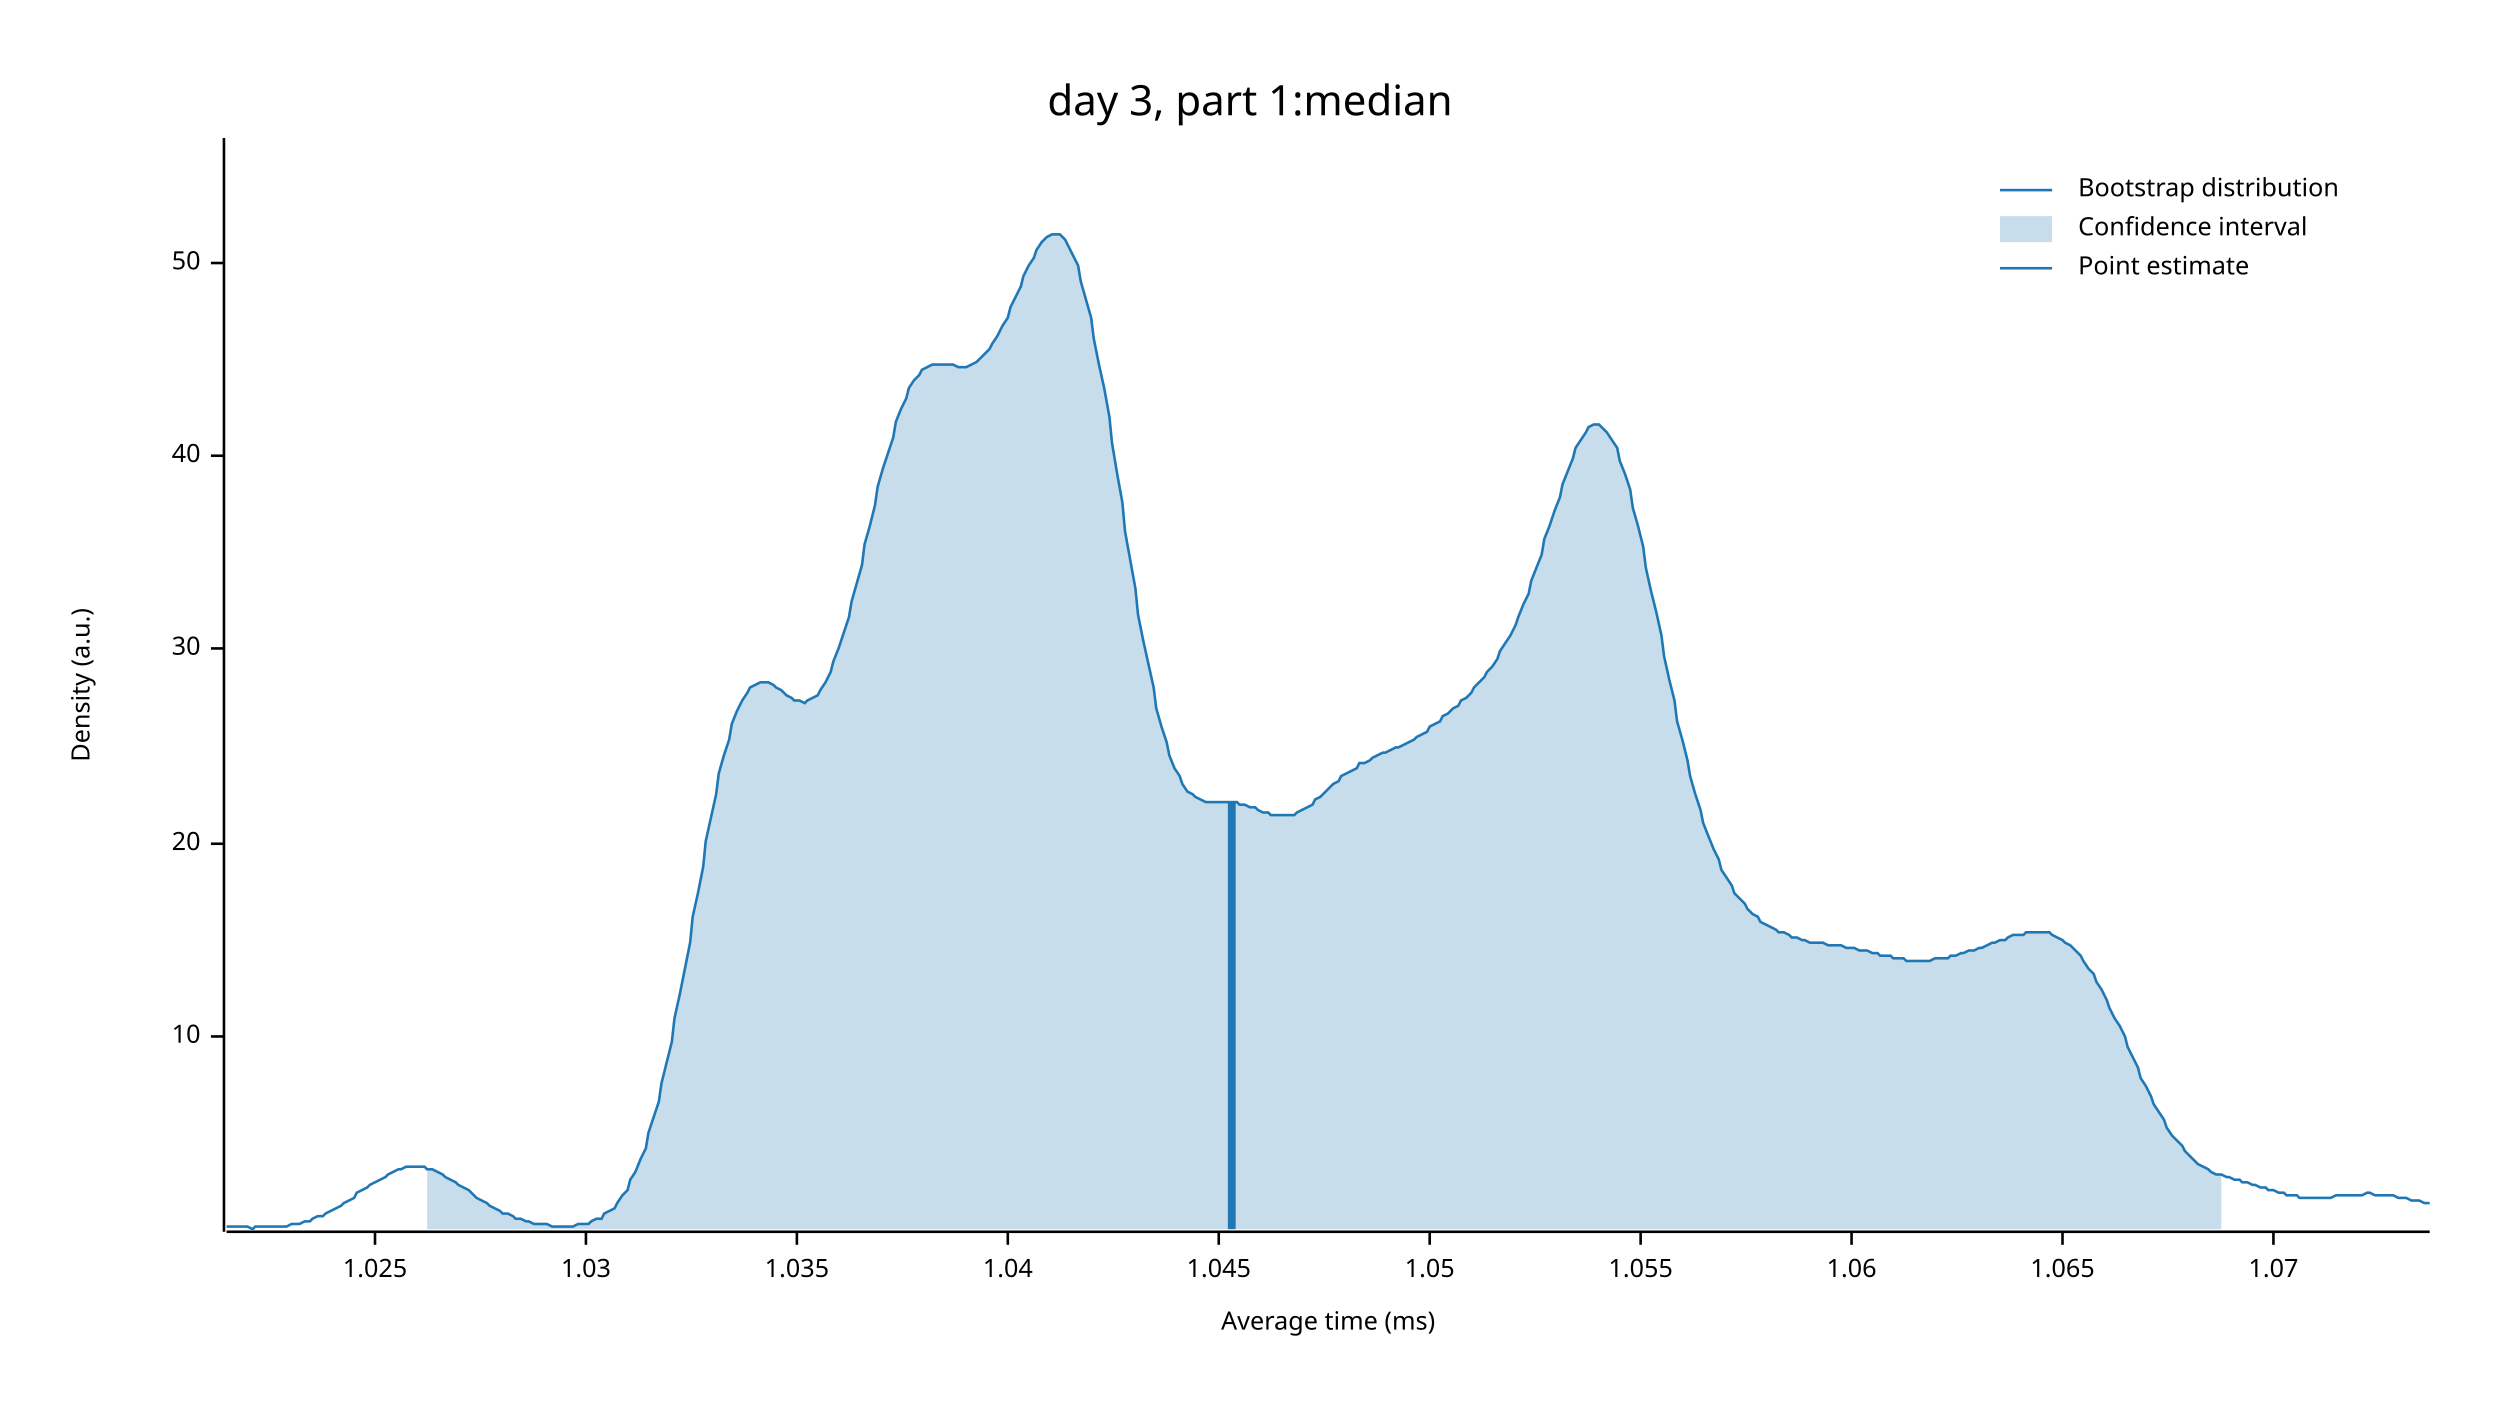
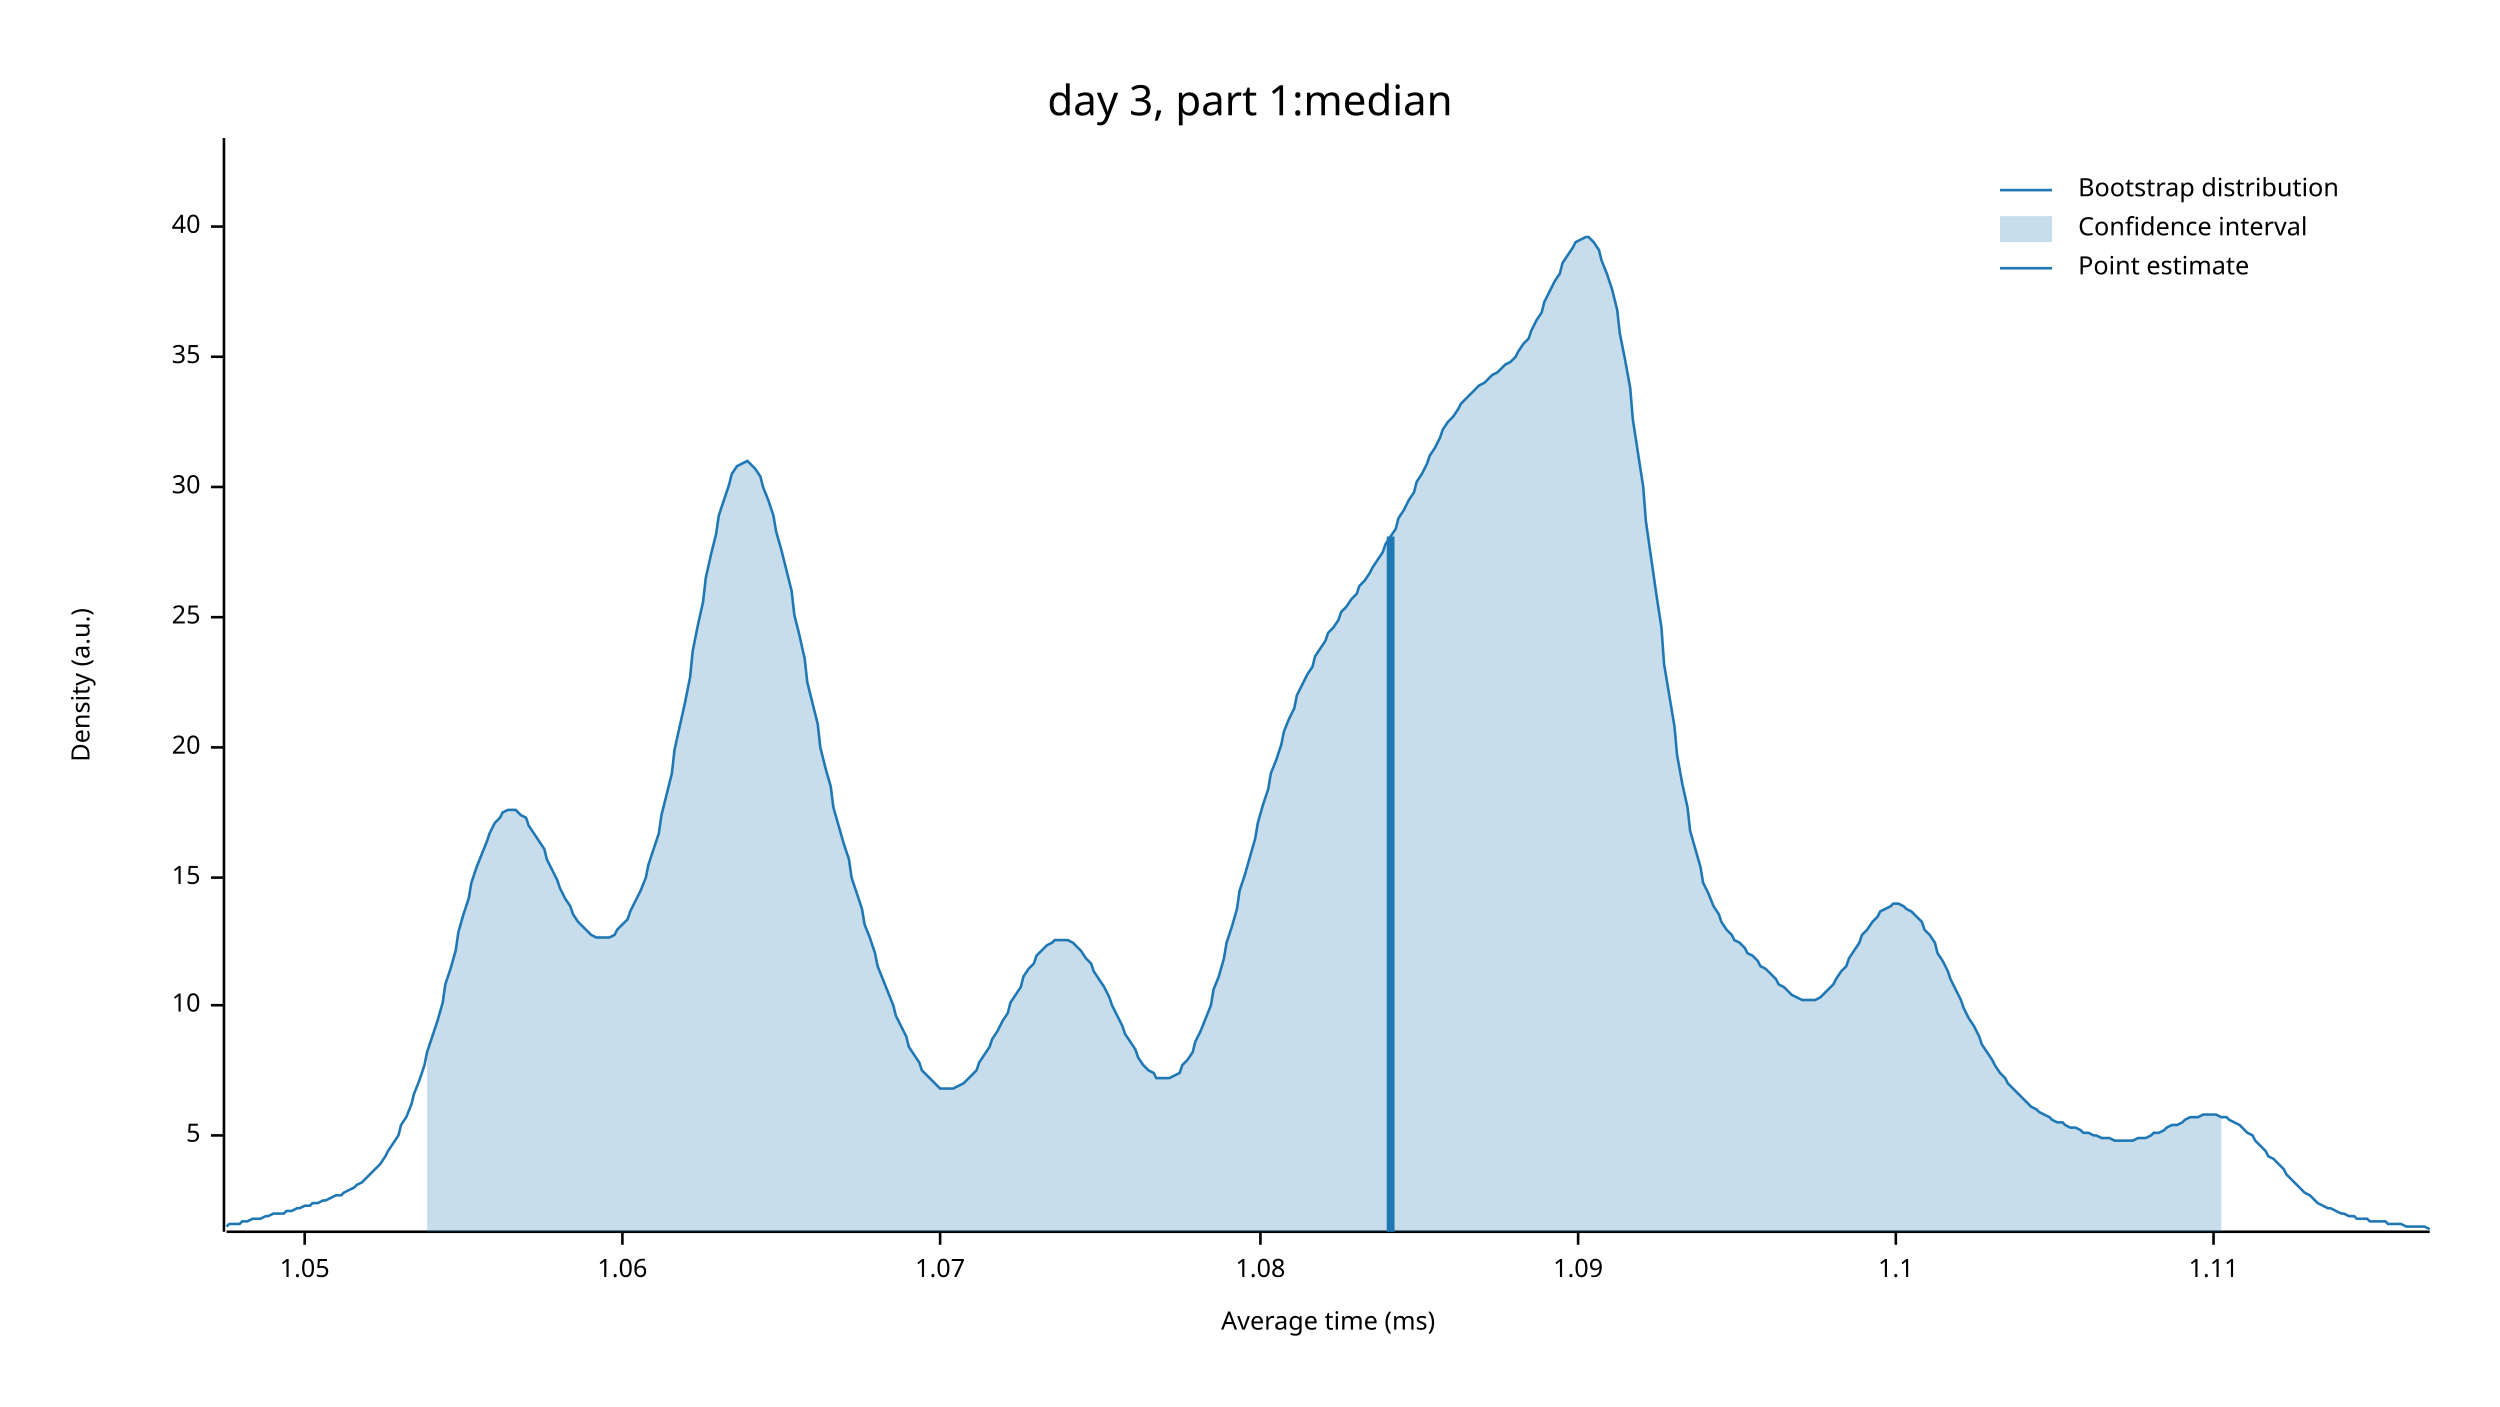
<svg xmlns="http://www.w3.org/2000/svg" width="960" height="540" viewBox="0 0 960 540">
  <text x="480" y="32" dy="0.76em" text-anchor="middle" font-family="sans-serif" font-size="16.129" opacity="1" fill="#000000">
day 3, part 1:median
</text>
  <text x="27" y="263" dy="0.76em" text-anchor="middle" font-family="sans-serif" font-size="9.677" opacity="1" fill="#000000" transform="rotate(270, 27, 263)">
Density (a.u.)
</text>
  <text x="510" y="513" dy="-0.5ex" text-anchor="middle" font-family="sans-serif" font-size="9.677" opacity="1" fill="#000000">
Average time (ms)
</text>
  <polyline fill="none" opacity="1" stroke="#000000" stroke-width="1" points="86,53 86,473 " />
-   <text x="77" y="398" dy="0.5ex" text-anchor="end" font-family="sans-serif" font-size="9.677" opacity="1" fill="#000000">
+   <text x="77" y="436" dy="0.5ex" text-anchor="end" font-family="sans-serif" font-size="9.677" opacity="1" fill="#000000">
+ 5
+ </text>
+   <polyline fill="none" opacity="1" stroke="#000000" stroke-width="1" points="81,436 86,436 " />
+   <text x="77" y="386" dy="0.5ex" text-anchor="end" font-family="sans-serif" font-size="9.677" opacity="1" fill="#000000">
10
</text>
-   <polyline fill="none" opacity="1" stroke="#000000" stroke-width="1" points="81,398 86,398 " />
-   <text x="77" y="324" dy="0.5ex" text-anchor="end" font-family="sans-serif" font-size="9.677" opacity="1" fill="#000000">
+   <polyline fill="none" opacity="1" stroke="#000000" stroke-width="1" points="81,386 86,386 " />
+   <text x="77" y="337" dy="0.5ex" text-anchor="end" font-family="sans-serif" font-size="9.677" opacity="1" fill="#000000">
+ 15
+ </text>
+   <polyline fill="none" opacity="1" stroke="#000000" stroke-width="1" points="81,337 86,337 " />
+   <text x="77" y="287" dy="0.5ex" text-anchor="end" font-family="sans-serif" font-size="9.677" opacity="1" fill="#000000">
20
</text>
-   <polyline fill="none" opacity="1" stroke="#000000" stroke-width="1" points="81,324 86,324 " />
-   <text x="77" y="249" dy="0.5ex" text-anchor="end" font-family="sans-serif" font-size="9.677" opacity="1" fill="#000000">
+   <polyline fill="none" opacity="1" stroke="#000000" stroke-width="1" points="81,287 86,287 " />
+   <text x="77" y="237" dy="0.5ex" text-anchor="end" font-family="sans-serif" font-size="9.677" opacity="1" fill="#000000">
+ 25
+ </text>
+   <polyline fill="none" opacity="1" stroke="#000000" stroke-width="1" points="81,237 86,237 " />
+   <text x="77" y="187" dy="0.5ex" text-anchor="end" font-family="sans-serif" font-size="9.677" opacity="1" fill="#000000">
30
</text>
-   <polyline fill="none" opacity="1" stroke="#000000" stroke-width="1" points="81,249 86,249 " />
-   <text x="77" y="175" dy="0.5ex" text-anchor="end" font-family="sans-serif" font-size="9.677" opacity="1" fill="#000000">
+   <polyline fill="none" opacity="1" stroke="#000000" stroke-width="1" points="81,187 86,187 " />
+   <text x="77" y="137" dy="0.5ex" text-anchor="end" font-family="sans-serif" font-size="9.677" opacity="1" fill="#000000">
+ 35
+ </text>
+   <polyline fill="none" opacity="1" stroke="#000000" stroke-width="1" points="81,137 86,137 " />
+   <text x="77" y="87" dy="0.5ex" text-anchor="end" font-family="sans-serif" font-size="9.677" opacity="1" fill="#000000">
40
</text>
-   <polyline fill="none" opacity="1" stroke="#000000" stroke-width="1" points="81,175 86,175 " />
-   <text x="77" y="101" dy="0.5ex" text-anchor="end" font-family="sans-serif" font-size="9.677" opacity="1" fill="#000000">
- 50
- </text>
-   <polyline fill="none" opacity="1" stroke="#000000" stroke-width="1" points="81,101 86,101 " />
+   <polyline fill="none" opacity="1" stroke="#000000" stroke-width="1" points="81,87 86,87 " />
  <polyline fill="none" opacity="1" stroke="#000000" stroke-width="1" points="87,473 933,473 " />
-   <text x="144" y="483" dy="0.76em" text-anchor="middle" font-family="sans-serif" font-size="9.677" opacity="1" fill="#000000">
- 1.025
- </text>
-   <polyline fill="none" opacity="1" stroke="#000000" stroke-width="1" points="144,473 144,478 " />
-   <text x="225" y="483" dy="0.76em" text-anchor="middle" font-family="sans-serif" font-size="9.677" opacity="1" fill="#000000">
- 1.03
- </text>
-   <polyline fill="none" opacity="1" stroke="#000000" stroke-width="1" points="225,473 225,478 " />
-   <text x="306" y="483" dy="0.76em" text-anchor="middle" font-family="sans-serif" font-size="9.677" opacity="1" fill="#000000">
- 1.035
- </text>
-   <polyline fill="none" opacity="1" stroke="#000000" stroke-width="1" points="306,473 306,478 " />
-   <text x="387" y="483" dy="0.76em" text-anchor="middle" font-family="sans-serif" font-size="9.677" opacity="1" fill="#000000">
- 1.04
- </text>
-   <polyline fill="none" opacity="1" stroke="#000000" stroke-width="1" points="387,473 387,478 " />
-   <text x="468" y="483" dy="0.76em" text-anchor="middle" font-family="sans-serif" font-size="9.677" opacity="1" fill="#000000">
- 1.045
- </text>
-   <polyline fill="none" opacity="1" stroke="#000000" stroke-width="1" points="468,473 468,478 " />
-   <text x="549" y="483" dy="0.76em" text-anchor="middle" font-family="sans-serif" font-size="9.677" opacity="1" fill="#000000">
+   <text x="117" y="483" dy="0.76em" text-anchor="middle" font-family="sans-serif" font-size="9.677" opacity="1" fill="#000000">
1.05
</text>
-   <polyline fill="none" opacity="1" stroke="#000000" stroke-width="1" points="549,473 549,478 " />
-   <text x="630" y="483" dy="0.76em" text-anchor="middle" font-family="sans-serif" font-size="9.677" opacity="1" fill="#000000">
- 1.055
- </text>
-   <polyline fill="none" opacity="1" stroke="#000000" stroke-width="1" points="630,473 630,478 " />
-   <text x="711" y="483" dy="0.76em" text-anchor="middle" font-family="sans-serif" font-size="9.677" opacity="1" fill="#000000">
+   <polyline fill="none" opacity="1" stroke="#000000" stroke-width="1" points="117,473 117,478 " />
+   <text x="239" y="483" dy="0.76em" text-anchor="middle" font-family="sans-serif" font-size="9.677" opacity="1" fill="#000000">
1.06
</text>
-   <polyline fill="none" opacity="1" stroke="#000000" stroke-width="1" points="711,473 711,478 " />
-   <text x="792" y="483" dy="0.76em" text-anchor="middle" font-family="sans-serif" font-size="9.677" opacity="1" fill="#000000">
- 1.065
- </text>
-   <polyline fill="none" opacity="1" stroke="#000000" stroke-width="1" points="792,473 792,478 " />
-   <text x="873" y="483" dy="0.76em" text-anchor="middle" font-family="sans-serif" font-size="9.677" opacity="1" fill="#000000">
+   <polyline fill="none" opacity="1" stroke="#000000" stroke-width="1" points="239,473 239,478 " />
+   <text x="361" y="483" dy="0.76em" text-anchor="middle" font-family="sans-serif" font-size="9.677" opacity="1" fill="#000000">
1.07
</text>
-   <polyline fill="none" opacity="1" stroke="#000000" stroke-width="1" points="873,473 873,478 " />
-   <polyline fill="none" opacity="1" stroke="#1F78B4" stroke-width="1" points="87,471 88,471 90,471 92,471 93,471 95,471 97,472 98,471 100,471 102,471 103,471 105,471 107,471 109,471 110,471 112,470 114,470 115,470 117,469 119,469 120,468 122,467 124,467 125,466 127,465 129,464 131,463 132,462 134,461 136,460 137,458 139,457 141,456 142,455 144,454 146,453 148,452 149,451 151,450 153,449 154,449 156,448 158,448 159,448 161,448 163,448 164,449 166,449 168,450 170,451 171,452 173,453 175,454 176,455 178,456 180,457 181,458 183,460 185,461 187,462 188,463 190,464 192,465 193,466 195,466 197,467 198,468 200,468 202,469 203,469 205,470 207,470 209,470 210,470 212,471 214,471 215,471 217,471 219,471 220,471 222,470 224,470 226,470 227,469 229,468 231,468 232,466 234,465 236,464 237,462 239,459 241,457 242,453 244,450 246,445 248,441 249,435 251,429 253,423 254,416 256,408 258,400 259,391 261,382 263,372 265,362 266,352 268,343 270,333 271,323 273,314 275,305 276,297 278,290 280,284 281,278 283,273 285,269 287,266 288,264 290,263 292,262 293,262 295,262 297,263 298,264 300,265 302,267 304,268 305,269 307,269 309,270 310,269 312,268 314,267 315,265 317,262 319,258 320,254 322,249 324,243 326,237 327,231 329,224 331,217 332,209 334,202 336,194 337,187 339,180 341,174 343,168 344,162 346,157 348,153 349,149 351,146 353,144 354,142 356,141 358,140 359,140 361,140 363,140 365,140 366,140 368,141 370,141 371,141 373,140 375,139 376,138 378,136 380,134 381,132 383,129 385,125 387,122 388,118 390,114 392,110 393,106 395,102 397,99 398,96 400,93 402,91 404,90 405,90 407,90 409,92 410,94 412,98 414,102 415,108 417,115 419,122 420,130 422,140 424,149 426,160 427,170 429,182 431,193 432,204 434,215 436,226 437,236 439,246 441,255 443,264 444,272 446,279 448,285 449,290 451,295 453,298 454,301 456,304 458,305 459,306 461,307 463,308 465,308 466,308 468,308 470,308 471,308 473,308 475,308 476,309 478,309 480,310 482,310 483,311 485,312 487,312 488,313 490,313 492,313 493,313 495,313 497,313 498,312 500,311 502,310 504,309 505,307 507,306 509,304 510,303 512,301 514,300 515,298 517,297 519,296 521,295 522,293 524,293 526,292 527,291 529,290 531,289 532,289 534,288 536,287 537,287 539,286 541,285 543,284 544,283 546,282 548,281 549,279 551,278 553,277 554,275 556,274 558,272 560,271 561,269 563,268 565,266 566,264 568,262 570,260 571,258 573,256 575,253 576,250 578,247 580,244 582,240 583,237 585,232 587,228 588,223 590,218 592,213 593,207 595,202 597,196 599,191 600,186 602,181 604,176 605,172 607,169 609,166 610,164 612,163 614,163 615,164 617,166 619,169 621,172 622,177 624,182 626,188 627,195 629,202 631,210 632,218 634,227 636,235 638,244 639,252 641,261 643,269 644,277 646,284 648,292 649,298 651,305 653,311 654,316 656,321 658,326 660,330 661,334 663,337 665,340 666,343 668,345 670,347 671,349 673,351 675,352 676,354 678,355 680,356 682,357 683,358 685,358 687,359 688,360 690,360 692,361 693,361 695,362 697,362 699,362 700,362 702,363 704,363 705,363 707,363 709,364 710,364 712,364 714,365 715,365 717,365 719,366 721,366 722,367 724,367 726,367 727,368 729,368 731,368 732,369 734,369 736,369 738,369 739,369 741,369 743,368 744,368 746,368 748,368 749,367 751,367 753,366 754,366 756,365 758,365 760,364 761,364 763,363 765,362 766,362 768,361 770,361 771,360 773,359 775,359 777,359 778,358 780,358 782,358 783,358 785,358 787,358 788,359 790,360 792,361 793,362 795,363 797,365 799,367 800,369 802,372 804,374 805,377 807,380 809,384 810,387 812,391 814,394 816,398 817,402 819,406 821,410 822,414 824,417 826,421 827,424 829,427 831,430 832,433 834,436 836,438 838,440 839,442 841,444 843,446 844,447 846,448 848,449 849,450 851,451 853,451 855,452 856,452 858,453 860,453 861,454 863,454 865,455 866,455 868,456 870,456 871,457 873,457 875,458 877,458 878,459 880,459 882,459 883,460 885,460 887,460 888,460 890,460 892,460 894,460 895,460 897,459 899,459 900,459 902,459 904,459 905,459 907,459 909,458 910,458 912,459 914,459 916,459 917,459 919,459 921,460 922,460 924,460 926,461 927,461 929,461 931,462 933,462 " />
-   <polygon opacity="0.25" fill="#1F78B4" points="164,449 166,449 168,450 170,451 171,452 173,453 175,454 176,455 178,456 180,457 181,458 183,460 185,461 187,462 188,463 190,464 192,465 193,466 195,466 197,467 198,468 200,468 202,469 203,469 205,470 207,470 209,470 210,470 212,471 214,471 215,471 217,471 219,471 220,471 222,470 224,470 226,470 227,469 229,468 231,468 232,466 234,465 236,464 237,462 239,459 241,457 242,453 244,450 246,445 248,441 249,435 251,429 253,423 254,416 256,408 258,400 259,391 261,382 263,372 265,362 266,352 268,343 270,333 271,323 273,314 275,305 276,297 278,290 280,284 281,278 283,273 285,269 287,266 288,264 290,263 292,262 293,262 295,262 297,263 298,264 300,265 302,267 304,268 305,269 307,269 309,270 310,269 312,268 314,267 315,265 317,262 319,258 320,254 322,249 324,243 326,237 327,231 329,224 331,217 332,209 334,202 336,194 337,187 339,180 341,174 343,168 344,162 346,157 348,153 349,149 351,146 353,144 354,142 356,141 358,140 359,140 361,140 363,140 365,140 366,140 368,141 370,141 371,141 373,140 375,139 376,138 378,136 380,134 381,132 383,129 385,125 387,122 388,118 390,114 392,110 393,106 395,102 397,99 398,96 400,93 402,91 404,90 405,90 407,90 409,92 410,94 412,98 414,102 415,108 417,115 419,122 420,130 422,140 424,149 426,160 427,170 429,182 431,193 432,204 434,215 436,226 437,236 439,246 441,255 443,264 444,272 446,279 448,285 449,290 451,295 453,298 454,301 456,304 458,305 459,306 461,307 463,308 465,308 466,308 468,308 470,308 471,308 473,308 475,308 476,309 478,309 480,310 482,310 483,311 485,312 487,312 488,313 490,313 492,313 493,313 495,313 497,313 498,312 500,311 502,310 504,309 505,307 507,306 509,304 510,303 512,301 514,300 515,298 517,297 519,296 521,295 522,293 524,293 526,292 527,291 529,290 531,289 532,289 534,288 536,287 537,287 539,286 541,285 543,284 544,283 546,282 548,281 549,279 551,278 553,277 554,275 556,274 558,272 560,271 561,269 563,268 565,266 566,264 568,262 570,260 571,258 573,256 575,253 576,250 578,247 580,244 582,240 583,237 585,232 587,228 588,223 590,218 592,213 593,207 595,202 597,196 599,191 600,186 602,181 604,176 605,172 607,169 609,166 610,164 612,163 614,163 615,164 617,166 619,169 621,172 622,177 624,182 626,188 627,195 629,202 631,210 632,218 634,227 636,235 638,244 639,252 641,261 643,269 644,277 646,284 648,292 649,298 651,305 653,311 654,316 656,321 658,326 660,330 661,334 663,337 665,340 666,343 668,345 670,347 671,349 673,351 675,352 676,354 678,355 680,356 682,357 683,358 685,358 687,359 688,360 690,360 692,361 693,361 695,362 697,362 699,362 700,362 702,363 704,363 705,363 707,363 709,364 710,364 712,364 714,365 715,365 717,365 719,366 721,366 722,367 724,367 726,367 727,368 729,368 731,368 732,369 734,369 736,369 738,369 739,369 741,369 743,368 744,368 746,368 748,368 749,367 751,367 753,366 754,366 756,365 758,365 760,364 761,364 763,363 765,362 766,362 768,361 770,361 771,360 773,359 775,359 777,359 778,358 780,358 782,358 783,358 785,358 787,358 788,359 790,360 792,361 793,362 795,363 797,365 799,367 800,369 802,372 804,374 805,377 807,380 809,384 810,387 812,391 814,394 816,398 817,402 819,406 821,410 822,414 824,417 826,421 827,424 829,427 831,430 832,433 834,436 836,438 838,440 839,442 841,444 843,446 844,447 846,448 848,449 849,450 851,451 853,451 853,472 164,472 " />
-   <polyline fill="none" opacity="1" stroke="#1F78B4" stroke-width="3" points="473,472 473,308 " />
+   <polyline fill="none" opacity="1" stroke="#000000" stroke-width="1" points="361,473 361,478 " />
+   <text x="484" y="483" dy="0.76em" text-anchor="middle" font-family="sans-serif" font-size="9.677" opacity="1" fill="#000000">
+ 1.08
+ </text>
+   <polyline fill="none" opacity="1" stroke="#000000" stroke-width="1" points="484,473 484,478 " />
+   <text x="606" y="483" dy="0.76em" text-anchor="middle" font-family="sans-serif" font-size="9.677" opacity="1" fill="#000000">
+ 1.09
+ </text>
+   <polyline fill="none" opacity="1" stroke="#000000" stroke-width="1" points="606,473 606,478 " />
+   <text x="728" y="483" dy="0.76em" text-anchor="middle" font-family="sans-serif" font-size="9.677" opacity="1" fill="#000000">
+ 1.1
+ </text>
+   <polyline fill="none" opacity="1" stroke="#000000" stroke-width="1" points="728,473 728,478 " />
+   <text x="850" y="483" dy="0.76em" text-anchor="middle" font-family="sans-serif" font-size="9.677" opacity="1" fill="#000000">
+ 1.11
+ </text>
+   <polyline fill="none" opacity="1" stroke="#000000" stroke-width="1" points="850,473 850,478 " />
+   <polyline fill="none" opacity="1" stroke="#1F78B4" stroke-width="1" points="87,471 88,470 90,470 92,470 93,469 95,469 97,468 98,468 100,468 102,467 103,467 105,466 107,466 109,466 110,465 112,465 114,464 115,464 117,463 119,463 120,462 122,462 124,461 125,461 127,460 129,459 131,459 132,458 134,457 136,456 137,455 139,454 141,452 142,451 144,449 146,447 148,444 149,442 151,439 153,436 154,432 156,429 158,424 159,420 161,415 163,409 164,404 166,398 168,392 170,385 171,378 173,372 175,365 176,358 178,351 180,345 181,339 183,333 185,328 187,323 188,320 190,316 192,314 193,312 195,311 197,311 198,311 200,313 202,314 203,317 205,320 207,323 209,326 210,330 212,334 214,338 215,341 217,345 219,348 220,351 222,354 224,356 226,358 227,359 229,360 231,360 232,360 234,360 236,359 237,357 239,355 241,353 242,350 244,346 246,342 248,337 249,332 251,326 253,320 254,313 256,305 258,297 259,288 261,279 263,270 265,260 266,250 268,240 270,231 271,222 273,213 275,205 276,198 278,192 280,186 281,182 283,179 285,178 287,177 288,178 290,180 292,183 293,187 295,192 297,198 298,204 300,211 302,219 304,227 305,236 307,244 309,253 310,262 312,270 314,278 315,287 317,295 319,302 320,310 322,317 324,324 326,330 327,337 329,343 331,349 332,355 334,360 336,366 337,371 339,376 341,381 343,386 344,390 346,394 348,398 349,402 351,405 353,408 354,411 356,413 358,415 359,416 361,418 363,418 365,418 366,418 368,417 370,416 371,415 373,413 375,411 376,408 378,405 380,402 381,399 383,396 385,392 387,389 388,385 390,382 392,379 393,375 395,372 397,370 398,367 400,365 402,363 404,362 405,361 407,361 409,361 410,361 412,362 414,364 415,365 417,368 419,370 420,373 422,376 424,379 426,383 427,386 429,390 431,394 432,397 434,400 436,403 437,406 439,409 441,411 443,412 444,414 446,414 448,414 449,414 451,413 453,412 454,409 456,407 458,404 459,400 461,396 463,391 465,386 466,380 468,375 470,368 471,362 473,356 475,349 476,342 478,336 480,329 482,322 483,316 485,309 487,303 488,297 490,292 492,286 493,281 495,276 497,272 498,267 500,263 502,259 504,256 505,252 507,249 509,246 510,243 512,241 514,238 515,235 517,233 519,230 521,228 522,225 524,223 526,220 527,218 529,215 531,212 532,209 534,206 536,203 537,199 539,196 541,192 543,189 544,185 546,182 548,178 549,175 551,172 553,168 554,165 556,162 558,160 560,157 561,155 563,153 565,151 566,150 568,148 570,147 571,146 573,144 575,143 576,142 578,140 580,139 582,137 583,135 585,132 587,130 588,127 590,123 592,120 593,116 595,112 597,108 599,105 600,101 602,98 604,95 605,93 607,92 609,91 610,91 612,93 614,96 615,100 617,105 619,111 621,119 622,128 624,138 626,149 627,161 629,174 631,187 632,200 634,214 636,228 638,241 639,255 641,267 643,279 644,290 646,301 648,310 649,319 651,326 653,333 654,339 656,343 658,348 660,351 661,354 663,357 665,359 666,361 668,362 670,364 671,366 673,367 675,369 676,371 678,372 680,374 682,376 683,378 685,379 687,381 688,382 690,383 692,384 693,384 695,384 697,384 699,383 700,382 702,380 704,378 705,376 707,373 709,371 710,368 712,365 714,362 715,359 717,357 719,354 721,352 722,350 724,349 726,348 727,347 729,347 731,348 732,349 734,350 736,352 738,354 739,357 741,359 743,362 744,366 746,369 748,373 749,376 751,380 753,384 754,387 756,391 758,394 760,398 761,401 763,404 765,407 766,409 768,412 770,414 771,416 773,418 775,420 777,422 778,423 780,425 782,426 783,427 785,428 787,429 788,430 790,431 792,431 793,432 795,433 797,433 799,434 800,435 802,435 804,436 805,436 807,437 809,437 810,437 812,438 814,438 816,438 817,438 819,438 821,437 822,437 824,437 826,436 827,435 829,435 831,434 832,433 834,432 836,432 838,431 839,430 841,429 843,429 844,429 846,428 848,428 849,428 851,428 853,429 855,429 856,430 858,431 860,432 861,433 863,435 865,436 866,438 868,440 870,442 871,444 873,445 875,447 877,449 878,451 880,453 882,455 883,456 885,458 887,459 888,460 890,462 892,463 894,464 895,464 897,465 899,466 900,466 902,467 904,467 905,468 907,468 909,468 910,469 912,469 914,469 916,469 917,470 919,470 921,470 922,470 924,471 926,471 927,471 929,471 931,471 933,472 " />
+   <polygon opacity="0.25" fill="#1F78B4" points="164,404 166,398 168,392 170,385 171,378 173,372 175,365 176,358 178,351 180,345 181,339 183,333 185,328 187,323 188,320 190,316 192,314 193,312 195,311 197,311 198,311 200,313 202,314 203,317 205,320 207,323 209,326 210,330 212,334 214,338 215,341 217,345 219,348 220,351 222,354 224,356 226,358 227,359 229,360 231,360 232,360 234,360 236,359 237,357 239,355 241,353 242,350 244,346 246,342 248,337 249,332 251,326 253,320 254,313 256,305 258,297 259,288 261,279 263,270 265,260 266,250 268,240 270,231 271,222 273,213 275,205 276,198 278,192 280,186 281,182 283,179 285,178 287,177 288,178 290,180 292,183 293,187 295,192 297,198 298,204 300,211 302,219 304,227 305,236 307,244 309,253 310,262 312,270 314,278 315,287 317,295 319,302 320,310 322,317 324,324 326,330 327,337 329,343 331,349 332,355 334,360 336,366 337,371 339,376 341,381 343,386 344,390 346,394 348,398 349,402 351,405 353,408 354,411 356,413 358,415 359,416 361,418 363,418 365,418 366,418 368,417 370,416 371,415 373,413 375,411 376,408 378,405 380,402 381,399 383,396 385,392 387,389 388,385 390,382 392,379 393,375 395,372 397,370 398,367 400,365 402,363 404,362 405,361 407,361 409,361 410,361 412,362 414,364 415,365 417,368 419,370 420,373 422,376 424,379 426,383 427,386 429,390 431,394 432,397 434,400 436,403 437,406 439,409 441,411 443,412 444,414 446,414 448,414 449,414 451,413 453,412 454,409 456,407 458,404 459,400 461,396 463,391 465,386 466,380 468,375 470,368 471,362 473,356 475,349 476,342 478,336 480,329 482,322 483,316 485,309 487,303 488,297 490,292 492,286 493,281 495,276 497,272 498,267 500,263 502,259 504,256 505,252 507,249 509,246 510,243 512,241 514,238 515,235 517,233 519,230 521,228 522,225 524,223 526,220 527,218 529,215 531,212 532,209 534,206 536,203 537,199 539,196 541,192 543,189 544,185 546,182 548,178 549,175 551,172 553,168 554,165 556,162 558,160 560,157 561,155 563,153 565,151 566,150 568,148 570,147 571,146 573,144 575,143 576,142 578,140 580,139 582,137 583,135 585,132 587,130 588,127 590,123 592,120 593,116 595,112 597,108 599,105 600,101 602,98 604,95 605,93 607,92 609,91 610,91 612,93 614,96 615,100 617,105 619,111 621,119 622,128 624,138 626,149 627,161 629,174 631,187 632,200 634,214 636,228 638,241 639,255 641,267 643,279 644,290 646,301 648,310 649,319 651,326 653,333 654,339 656,343 658,348 660,351 661,354 663,357 665,359 666,361 668,362 670,364 671,366 673,367 675,369 676,371 678,372 680,374 682,376 683,378 685,379 687,381 688,382 690,383 692,384 693,384 695,384 697,384 699,383 700,382 702,380 704,378 705,376 707,373 709,371 710,368 712,365 714,362 715,359 717,357 719,354 721,352 722,350 724,349 726,348 727,347 729,347 731,348 732,349 734,350 736,352 738,354 739,357 741,359 743,362 744,366 746,369 748,373 749,376 751,380 753,384 754,387 756,391 758,394 760,398 761,401 763,404 765,407 766,409 768,412 770,414 771,416 773,418 775,420 777,422 778,423 780,425 782,426 783,427 785,428 787,429 788,430 790,431 792,431 793,432 795,433 797,433 799,434 800,435 802,435 804,436 805,436 807,437 809,437 810,437 812,438 814,438 816,438 817,438 819,438 821,437 822,437 824,437 826,436 827,435 829,435 831,434 832,433 834,432 836,432 838,431 839,430 841,429 843,429 844,429 846,428 848,428 849,428 851,428 853,429 853,473 164,473 " />
+   <polyline fill="none" opacity="1" stroke="#1F78B4" stroke-width="3" points="534,473 534,206 " />
  <text x="798" y="68" dy="0.76em" text-anchor="start" font-family="sans-serif" font-size="9.677" opacity="1" fill="#000000">
Bootstrap distribution
</text>
  <text x="798" y="83" dy="0.76em" text-anchor="start" font-family="sans-serif" font-size="9.677" opacity="1" fill="#000000">
Confidence interval
</text>
  <text x="798" y="98" dy="0.76em" text-anchor="start" font-family="sans-serif" font-size="9.677" opacity="1" fill="#000000">
Point estimate
</text>
  <polyline fill="none" opacity="1" stroke="#1F78B4" stroke-width="1" points="768,73 788,73 " />
  <rect x="768" y="83" width="20" height="10" opacity="0.25" fill="#1F78B4" stroke="none" />
  <polyline fill="none" opacity="1" stroke="#1F78B4" stroke-width="1" points="768,103 788,103 " />
</svg>
